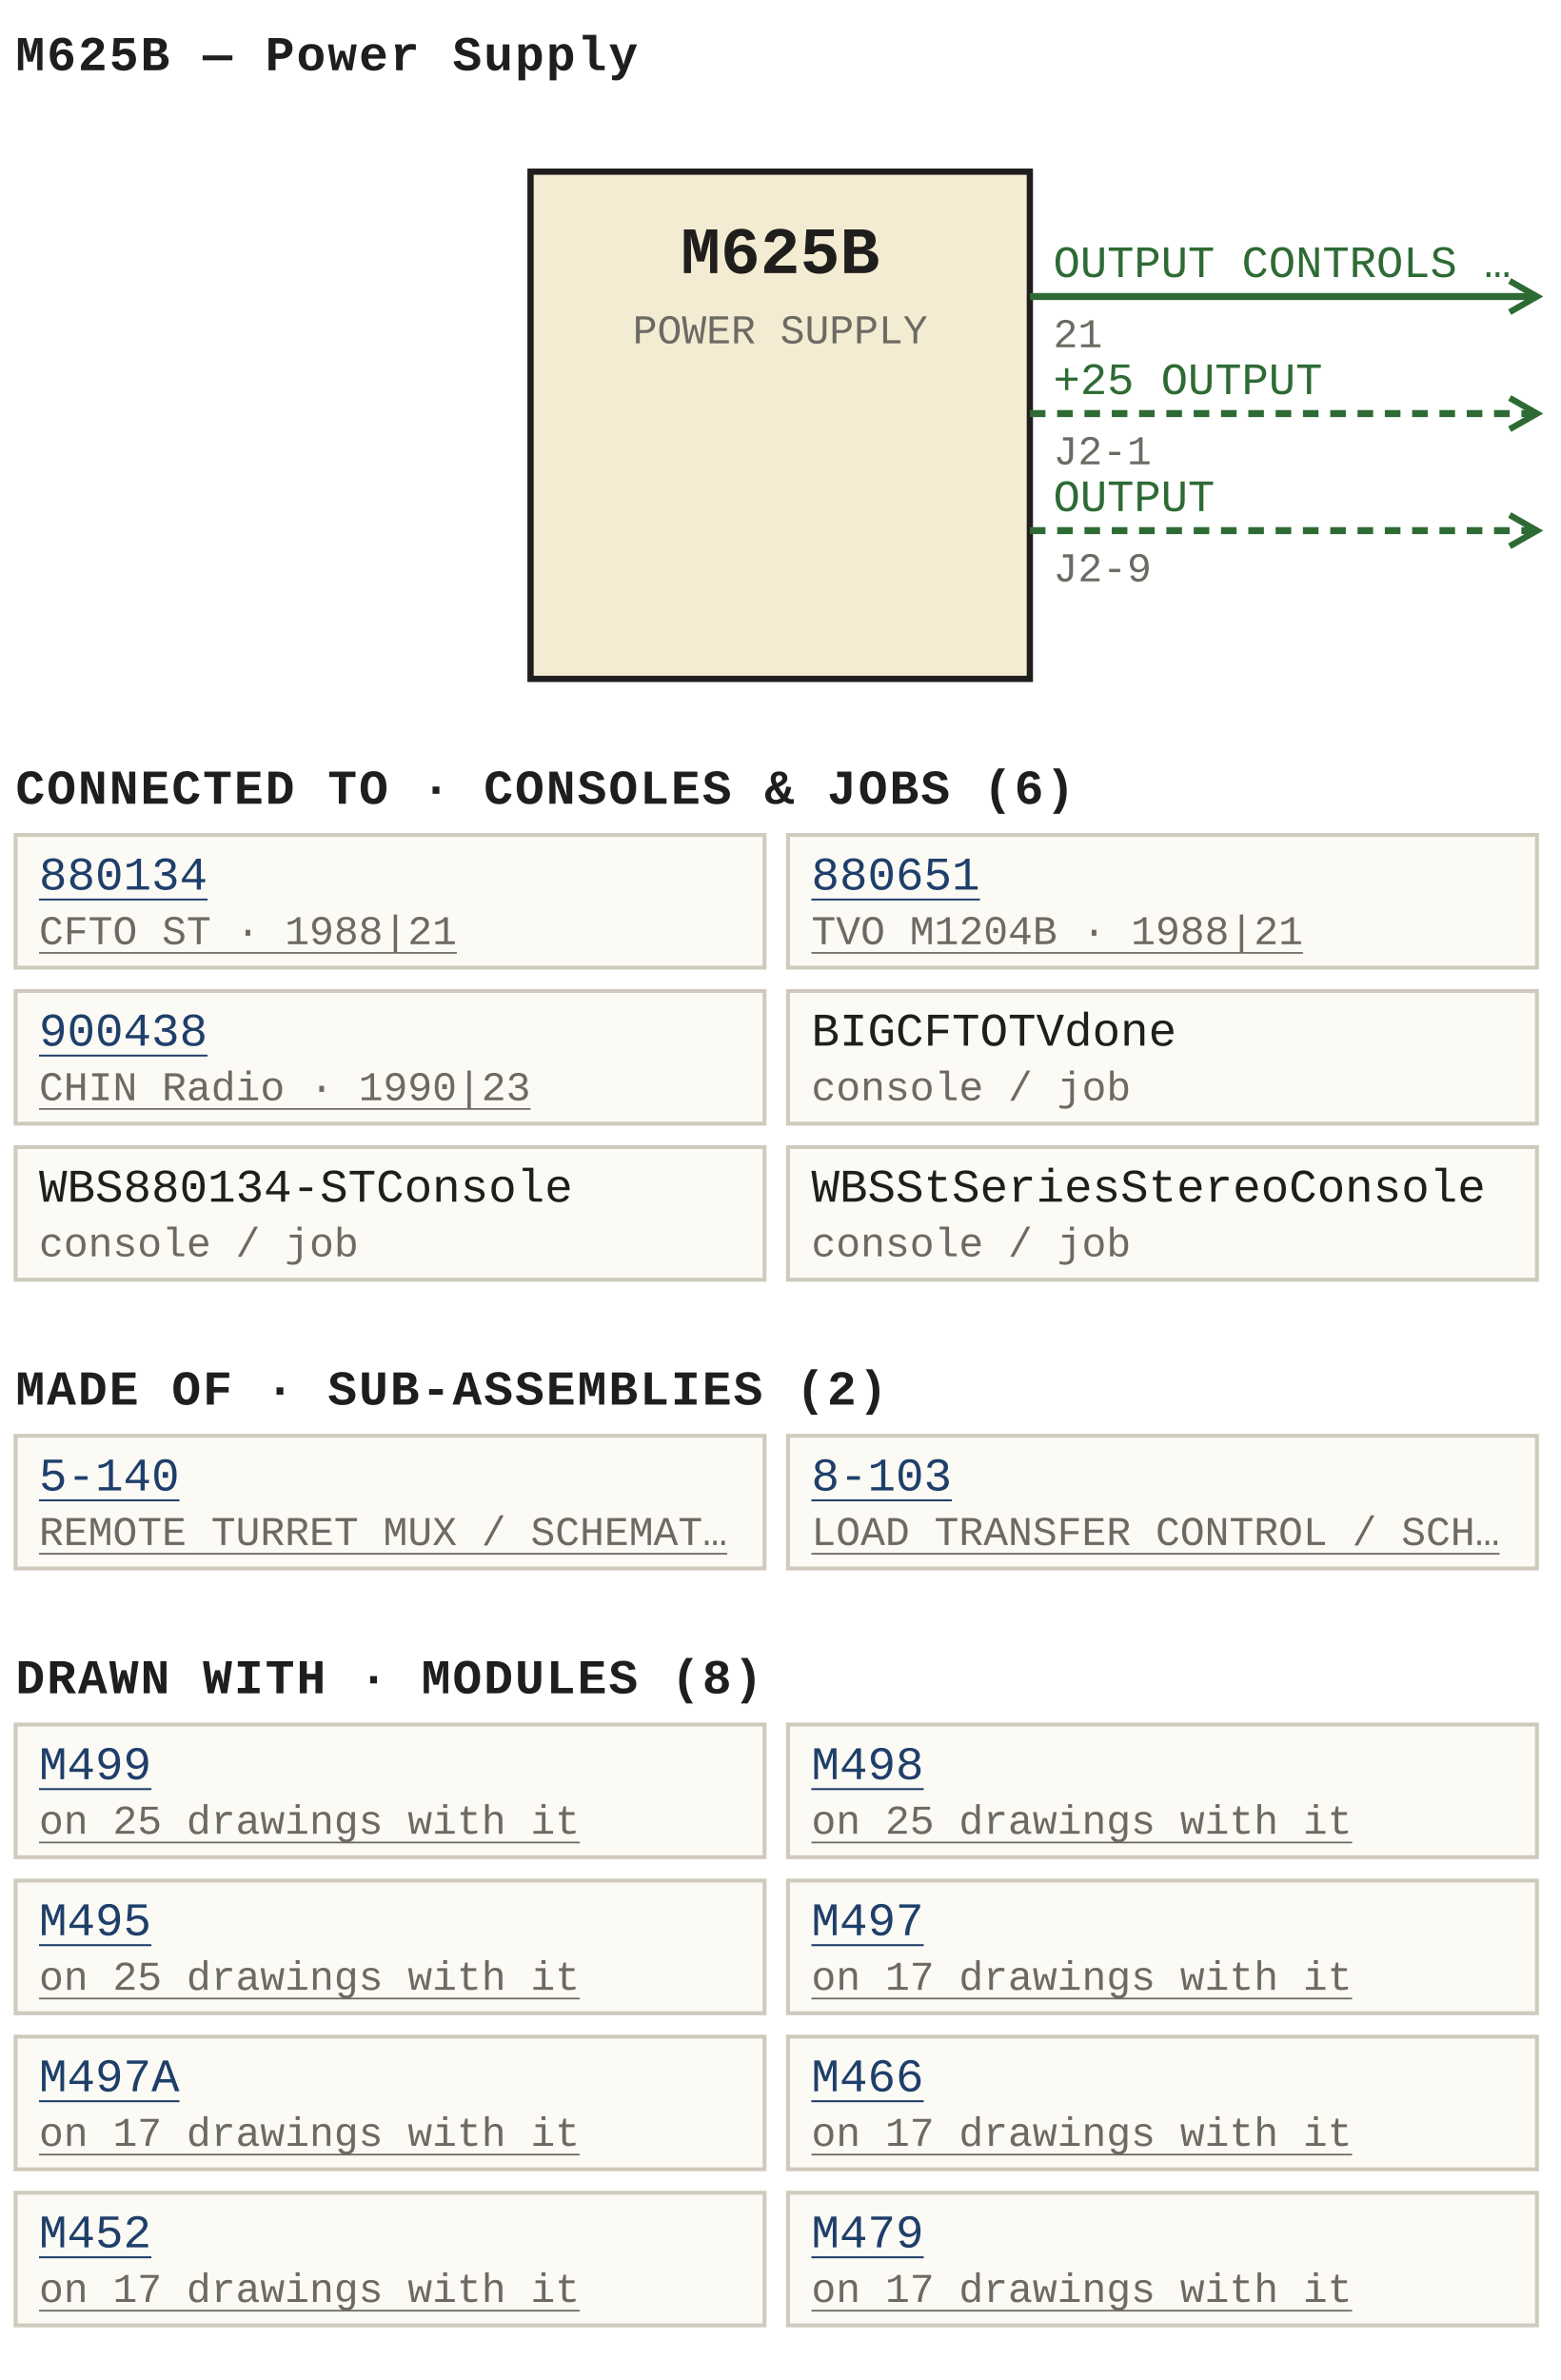
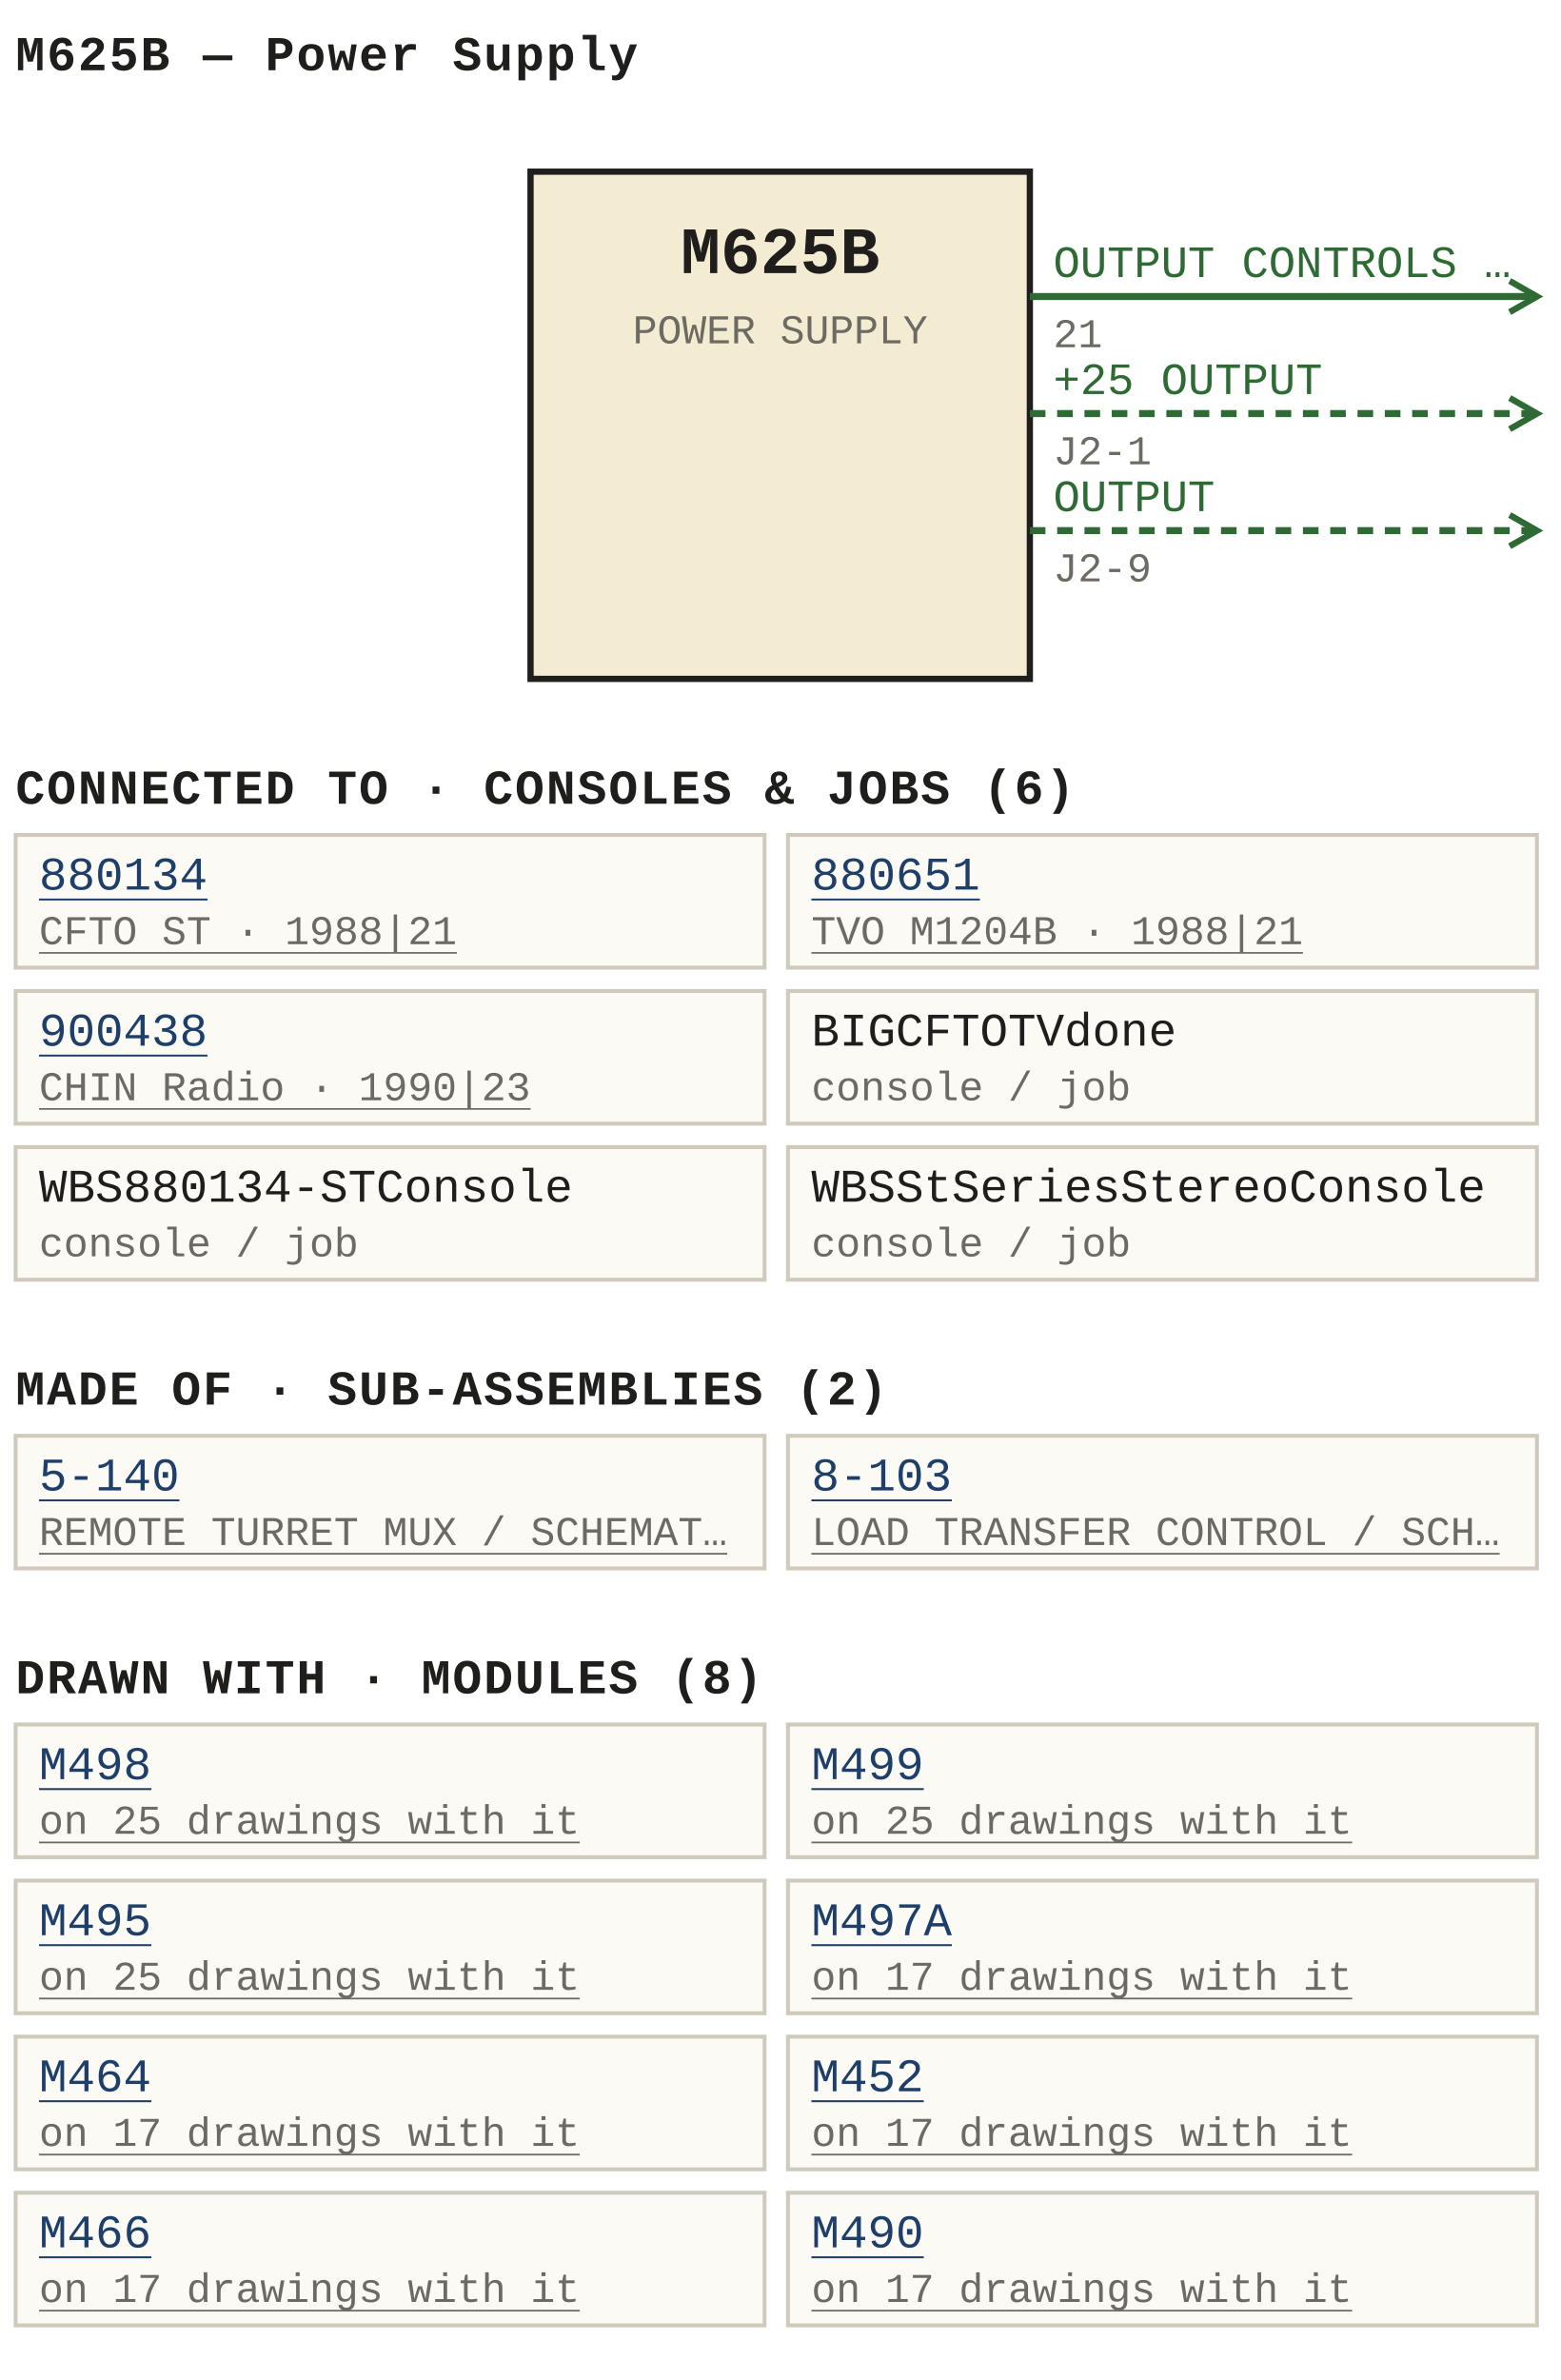
<svg xmlns="http://www.w3.org/2000/svg" class="wp" viewBox="0 0 400 610" width="400" height="610" role="img" aria-label="M625B connections" style="width:100%;max-width:500px;height:auto;background:#fbfaf4">
  <style>.wp text{font-family:"Courier Prime","Courier New",Courier,monospace;fill:#1f1e1c;font-size:12px} .wp .f{fill:#6d6a63;font-size:10.5px} .wp .h{font-size:12.5px;font-weight:700;letter-spacing:.04em} .wp .b{font-size:17px;font-weight:700} .wp a text{fill:#1f3f6b;text-decoration:underline} .wp a:hover rect{fill:#efe9d2}</style>
  <text x="4" y="18" class="h">M625B — Power Supply</text>
  <rect x="136" y="44" width="128" height="130" fill="#f4ecd2" stroke="#1f1e1c" stroke-width="1.6" />
  <text x="200.0" y="70" class="b" text-anchor="middle">M625B</text>
  <text x="200.0" y="88" class="f" text-anchor="middle">POWER SUPPLY</text>
  <line x1="264" y1="76" x2="394" y2="76" stroke="#2e6b34" stroke-width="1.8" />
  <path d="M387,72 L394,76 L387,80" fill="none" stroke="#2e6b34" stroke-width="1.6" />
  <text x="270" y="71" text-anchor="start" style="font-size:11.5px;fill:#2e6b34">OUTPUT CONTROLS …</text>
  <text x="270" y="89" text-anchor="start" class="f">21</text>
  <line x1="264" y1="106" x2="394" y2="106" stroke="#2e6b34" stroke-width="1.8" stroke-dasharray="4 3" />
  <path d="M387,102 L394,106 L387,110" fill="none" stroke="#2e6b34" stroke-width="1.6" />
  <text x="270" y="101" text-anchor="start" style="font-size:11.5px;fill:#2e6b34">+25 OUTPUT</text>
  <text x="270" y="119" text-anchor="start" class="f">J2-1</text>
  <line x1="264" y1="136" x2="394" y2="136" stroke="#2e6b34" stroke-width="1.8" stroke-dasharray="4 3" />
  <path d="M387,132 L394,136 L387,140" fill="none" stroke="#2e6b34" stroke-width="1.6" />
  <text x="270" y="131" text-anchor="start" style="font-size:11.5px;fill:#2e6b34">OUTPUT</text>
  <text x="270" y="149" text-anchor="start" class="f">J2-9</text>
  <text x="4" y="206" class="h">CONNECTED TO · CONSOLES &amp; JOBS (6)</text>
  <a href="../../PAGES/Job-880134.html">
    <rect x="4" y="214" width="192" height="34" fill="#fbfaf4" stroke="#cfcabc" />
    <text x="10" y="228">880134</text>
    <text x="10" y="242" class="f">CFTO ST · 1988|21</text>
  </a>
  <a href="../../PAGES/Job-880651.html">
    <rect x="202" y="214" width="192" height="34" fill="#fbfaf4" stroke="#cfcabc" />
    <text x="208" y="228">880651</text>
    <text x="208" y="242" class="f">TVO M1204B · 1988|21</text>
  </a>
  <a href="../../PAGES/Job-900438.html">
    <rect x="4" y="254" width="192" height="34" fill="#fbfaf4" stroke="#cfcabc" />
    <text x="10" y="268">900438</text>
    <text x="10" y="282" class="f">CHIN Radio · 1990|23</text>
  </a>
  <rect x="202" y="254" width="192" height="34" fill="#fbfaf4" stroke="#cfcabc" />
  <text x="208" y="268">BIGCFTOTVdone</text>
  <text x="208" y="282" class="f">console / job</text>
  <rect x="4" y="294" width="192" height="34" fill="#fbfaf4" stroke="#cfcabc" />
  <text x="10" y="308">WBS880134-STConsole</text>
  <text x="10" y="322" class="f">console / job</text>
  <rect x="202" y="294" width="192" height="34" fill="#fbfaf4" stroke="#cfcabc" />
  <text x="208" y="308">WBSStSeriesStereoConsole</text>
  <text x="208" y="322" class="f">console / job</text>
  <text x="4" y="360" class="h">MADE OF · SUB-ASSEMBLIES (2)</text>
  <a href="../../PAGES/Register-Sub-assemblies-n-nnn.html#5-140">
    <rect x="4" y="368" width="192" height="34" fill="#fbfaf4" stroke="#cfcabc" />
    <text x="10" y="382">5-140</text>
    <text x="10" y="396" class="f">REMOTE TURRET MUX / SCHEMAT…</text>
  </a>
  <a href="../../PAGES/Register-Sub-assemblies-n-nnn.html#8-103">
    <rect x="202" y="368" width="192" height="34" fill="#fbfaf4" stroke="#cfcabc" />
    <text x="208" y="382">8-103</text>
    <text x="208" y="396" class="f">LOAD TRANSFER CONTROL / SCH…</text>
  </a>
  <text x="4" y="434" class="h">DRAWN WITH · MODULES (8)</text>
-   <a href="../../PAGES/M499.html">
+   <a href="../../PAGES/M498.html">
    <rect x="4" y="442" width="192" height="34" fill="#fbfaf4" stroke="#cfcabc" />
-     <text x="10" y="456">M499</text>
+     <text x="10" y="456">M498</text>
    <text x="10" y="470" class="f">on 25 drawings with it</text>
  </a>
-   <a href="../../PAGES/M498.html">
+   <a href="../../PAGES/M499.html">
    <rect x="202" y="442" width="192" height="34" fill="#fbfaf4" stroke="#cfcabc" />
-     <text x="208" y="456">M498</text>
+     <text x="208" y="456">M499</text>
    <text x="208" y="470" class="f">on 25 drawings with it</text>
  </a>
  <a href="../../PAGES/M495.html">
    <rect x="4" y="482" width="192" height="34" fill="#fbfaf4" stroke="#cfcabc" />
    <text x="10" y="496">M495</text>
    <text x="10" y="510" class="f">on 25 drawings with it</text>
  </a>
-   <a href="../../PAGES/M497.html">
+   <a href="../../PAGES/M497A.html">
    <rect x="202" y="482" width="192" height="34" fill="#fbfaf4" stroke="#cfcabc" />
-     <text x="208" y="496">M497</text>
+     <text x="208" y="496">M497A</text>
    <text x="208" y="510" class="f">on 17 drawings with it</text>
  </a>
-   <a href="../../PAGES/M497A.html">
+   <a href="../../PAGES/M464.html">
    <rect x="4" y="522" width="192" height="34" fill="#fbfaf4" stroke="#cfcabc" />
-     <text x="10" y="536">M497A</text>
+     <text x="10" y="536">M464</text>
    <text x="10" y="550" class="f">on 17 drawings with it</text>
  </a>
-   <a href="../../PAGES/M466.html">
+   <a href="../../PAGES/M452.html">
    <rect x="202" y="522" width="192" height="34" fill="#fbfaf4" stroke="#cfcabc" />
-     <text x="208" y="536">M466</text>
+     <text x="208" y="536">M452</text>
    <text x="208" y="550" class="f">on 17 drawings with it</text>
  </a>
-   <a href="../../PAGES/M452.html">
+   <a href="../../PAGES/M466.html">
    <rect x="4" y="562" width="192" height="34" fill="#fbfaf4" stroke="#cfcabc" />
-     <text x="10" y="576">M452</text>
+     <text x="10" y="576">M466</text>
    <text x="10" y="590" class="f">on 17 drawings with it</text>
  </a>
-   <a href="../../PAGES/M479.html">
+   <a href="../../PAGES/M490.html">
    <rect x="202" y="562" width="192" height="34" fill="#fbfaf4" stroke="#cfcabc" />
-     <text x="208" y="576">M479</text>
+     <text x="208" y="576">M490</text>
    <text x="208" y="590" class="f">on 17 drawings with it</text>
  </a>
</svg>
